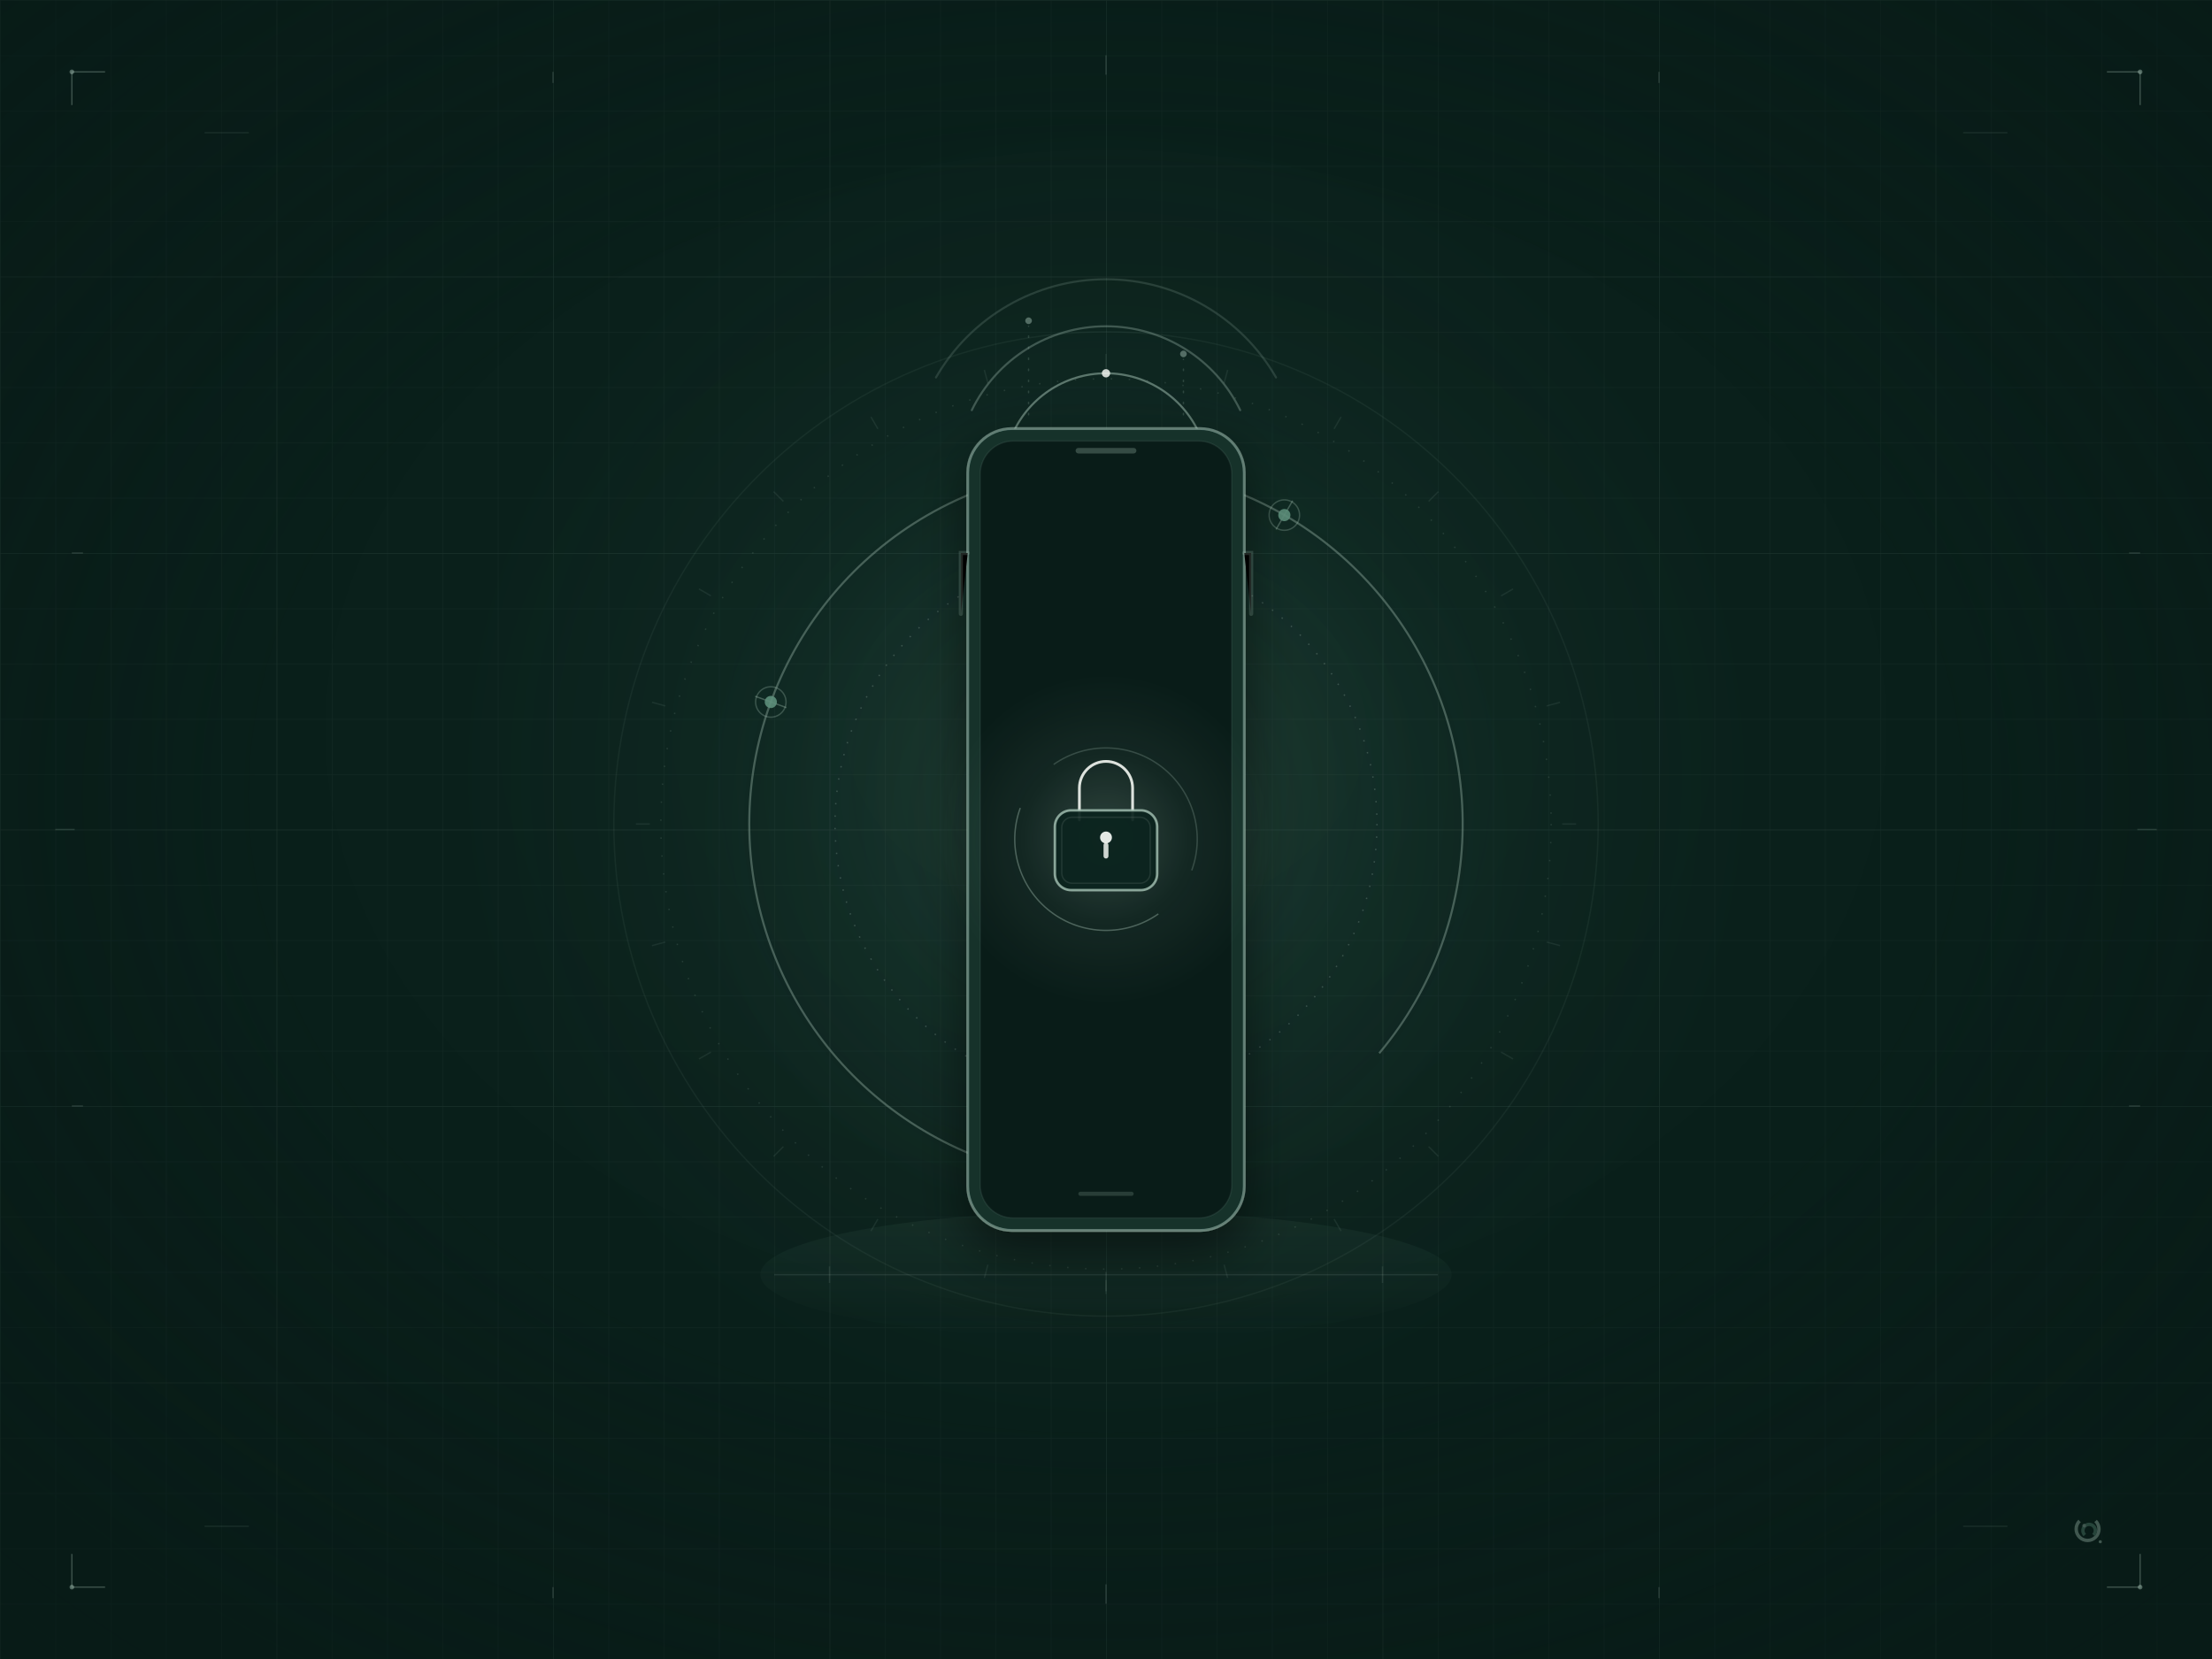
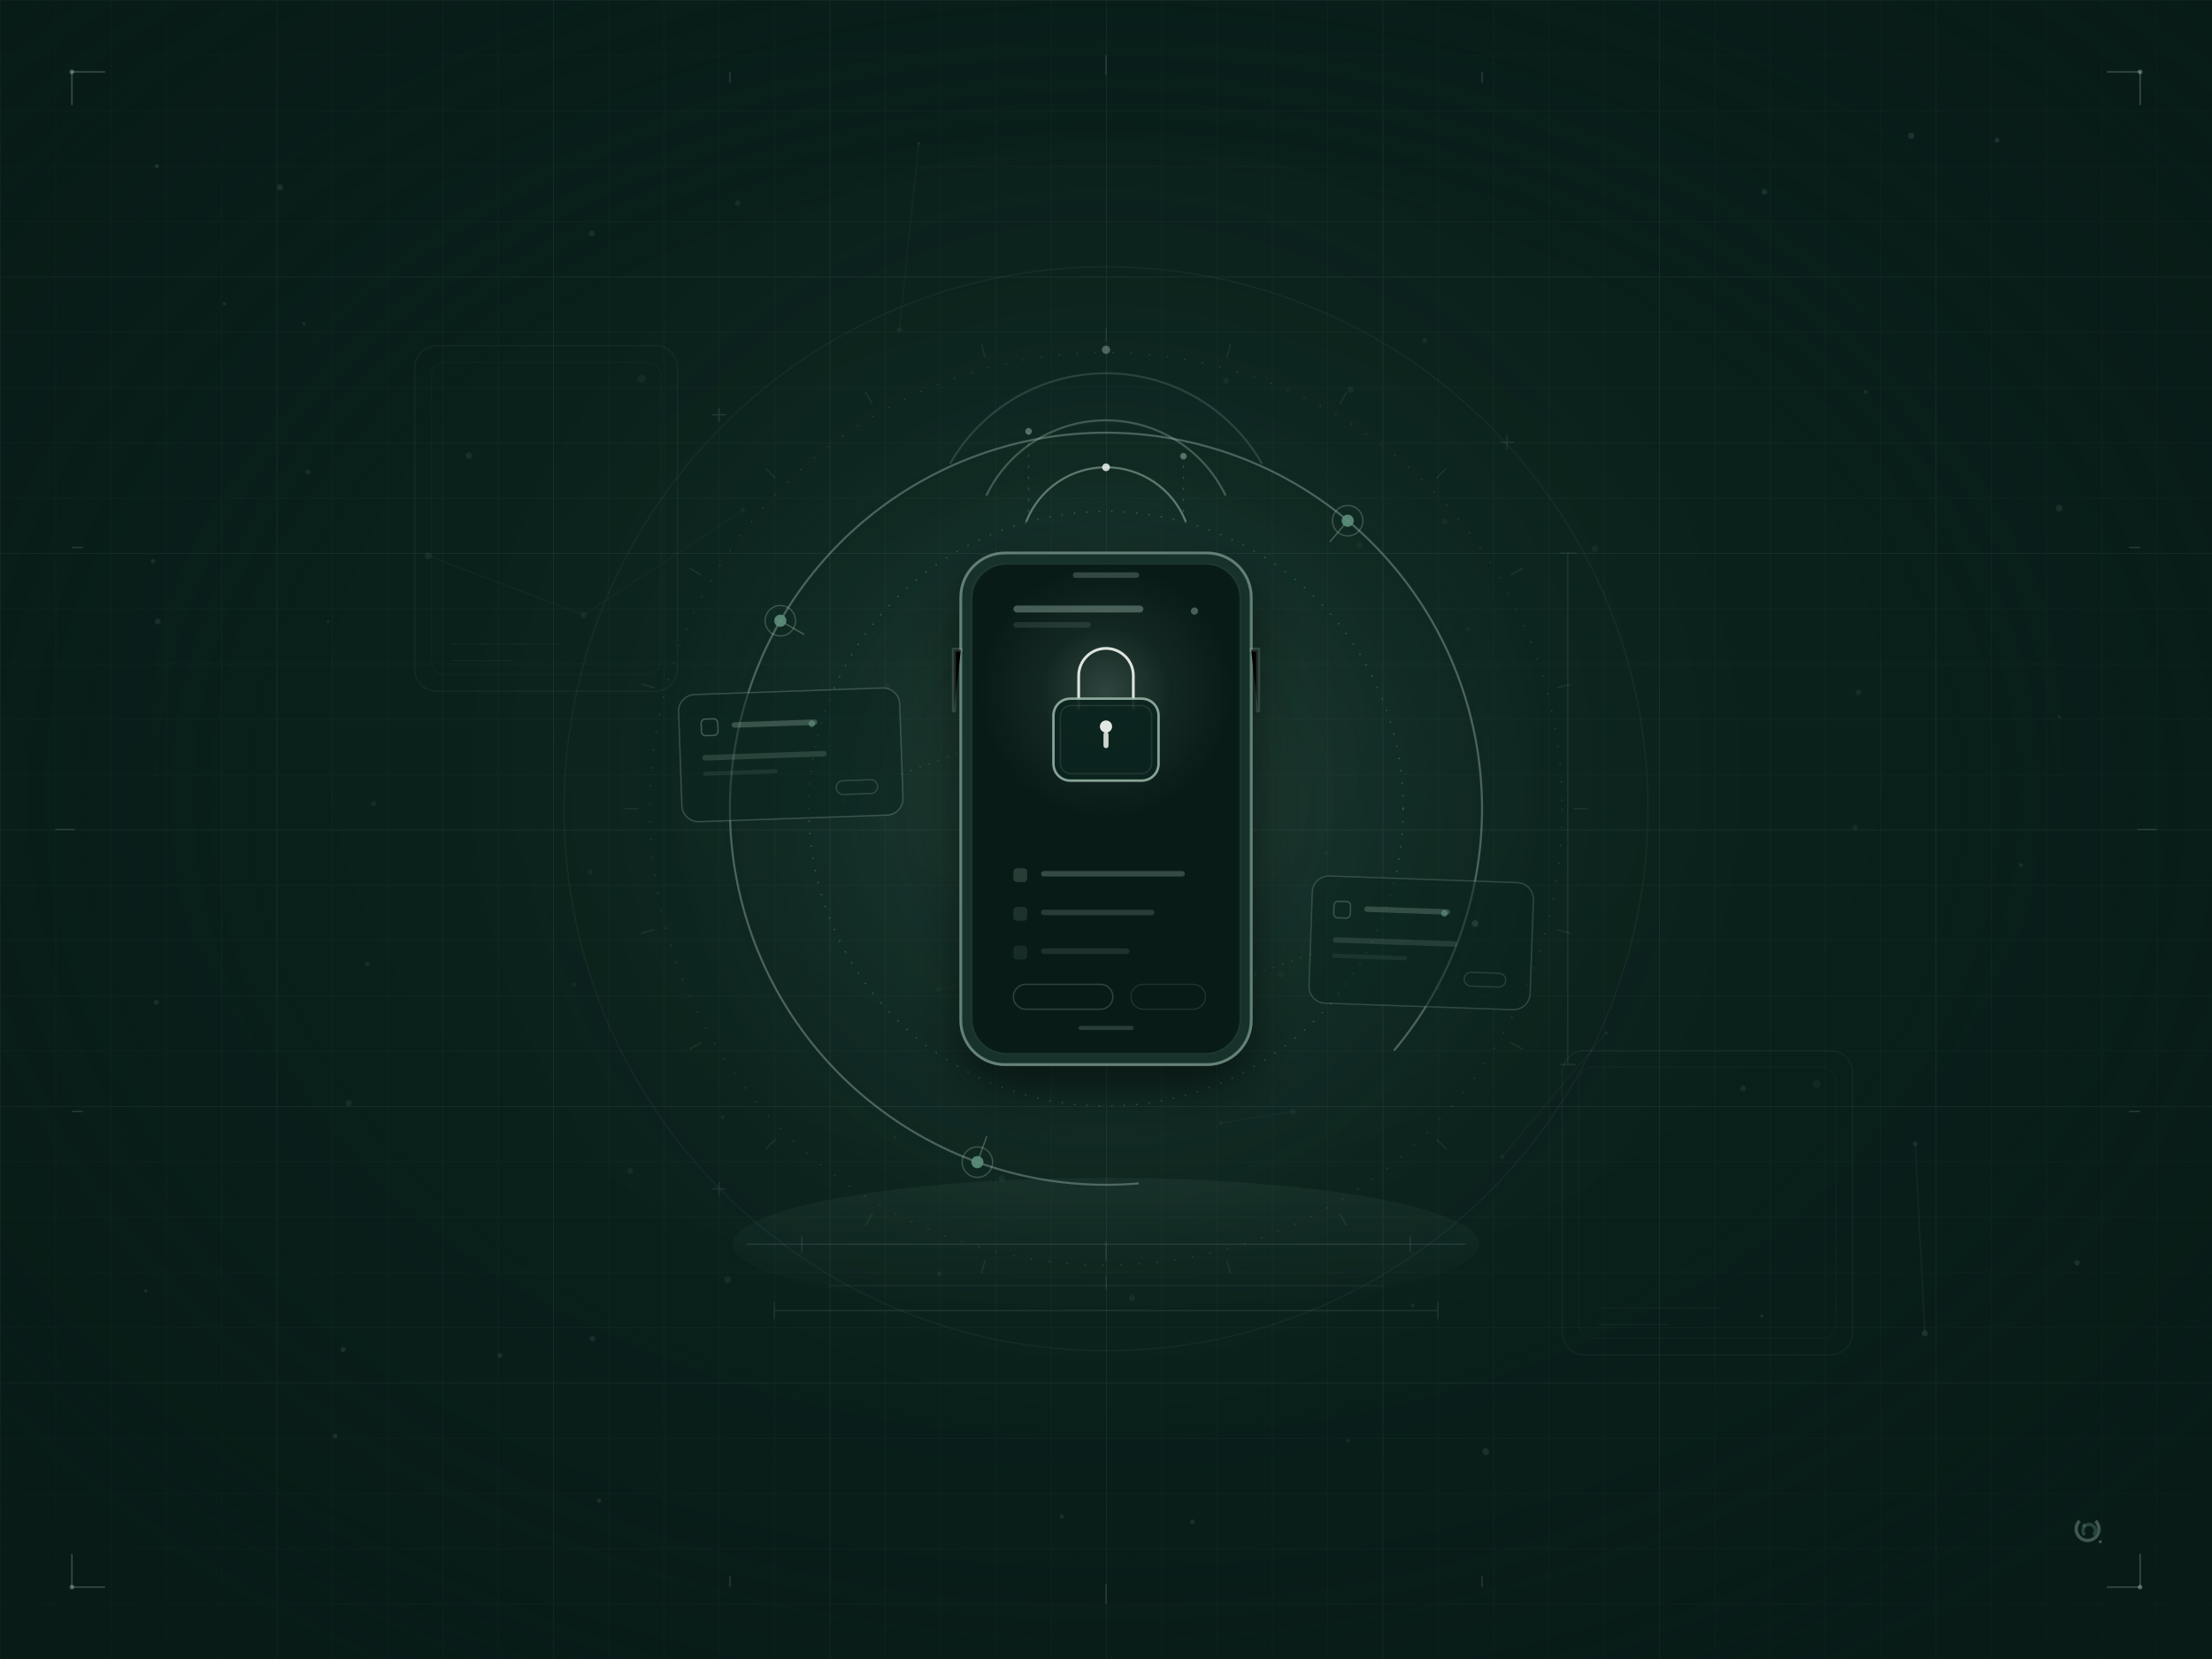
<svg xmlns="http://www.w3.org/2000/svg" viewBox="0 0 1600 1200" width="1600" height="1200" role="img" aria-labelledby="ag-title">
  <defs>
    <radialGradient id="ag-bg" cx="50%" cy="44%" r="70%">
      <stop offset="0" stop-color="#0B241E" />
      <stop offset="1" stop-color="#081B17" />
    </radialGradient>
    <radialGradient id="ag-halo" cx="50%" cy="50%" r="50%">
      <stop offset="0" stop-color="#5E8F7B" stop-opacity=".15" />
      <stop offset=".45" stop-color="#5E8F7B" stop-opacity=".06" />
      <stop offset="1" stop-color="#5E8F7B" stop-opacity="0" />
    </radialGradient>
    <radialGradient id="ag-glow" cx="50%" cy="50%" r="50%">
      <stop offset="0" stop-color="#A9C6B8" stop-opacity=".5" />
      <stop offset=".45" stop-color="#A9C6B8" stop-opacity=".12" />
      <stop offset="1" stop-color="#A9C6B8" stop-opacity="0" />
    </radialGradient>
    <radialGradient id="ag-glow-soft" cx="50%" cy="50%" r="50%">
      <stop offset="0" stop-color="#A9C6B8" stop-opacity=".24" />
      <stop offset=".5" stop-color="#A9C6B8" stop-opacity=".07" />
      <stop offset="1" stop-color="#A9C6B8" stop-opacity="0" />
    </radialGradient>
    <radialGradient id="ag-vignette" cx="50%" cy="48%" r="72%">
      <stop offset=".52" stop-color="#081B17" stop-opacity="0" />
      <stop offset="1" stop-color="#081B17" stop-opacity=".62" />
    </radialGradient>
+     <radialGradient id="ag-starfade" cx="50%" cy="46%" r="64%">
+       <stop offset="0" stop-color="#fff" stop-opacity=".1" />
+       <stop offset=".5" stop-color="#fff" stop-opacity=".45" />
+       <stop offset="1" stop-color="#fff" stop-opacity="1" />
+     </radialGradient>
+     <mask id="ag-star-mask">
+       <rect width="1600" height="1200" fill="url(#ag-starfade)" />
+     </mask>
    <pattern id="ag-grid" width="40" height="40" patternUnits="userSpaceOnUse">
      <path d="M40 0H0V40" fill="none" stroke="#A9C6B8" stroke-width="1" opacity=".05" />
    </pattern>
    <pattern id="ag-grid-major" width="200" height="200" patternUnits="userSpaceOnUse">
      <path d="M200 0H0V200" fill="none" stroke="#A9C6B8" stroke-width="1" opacity=".055" />
    </pattern>
    <pattern id="ag-dots" width="56" height="56" patternUnits="userSpaceOnUse">
      <circle cx="28" cy="28" r="1.3" fill="#A9C6B8" opacity=".22" />
    </pattern>
    <linearGradient id="ag-card" x1="0" y1="0" x2="0" y2="1">
      <stop offset="0" stop-color="#123029" />
      <stop offset="1" stop-color="#0B241E" />
    </linearGradient>
    <linearGradient id="ag-sheen" x1="0" y1="0" x2="0" y2="1">
      <stop offset="0" stop-color="#EEF2ED" stop-opacity=".06" />
      <stop offset=".45" stop-color="#EEF2ED" stop-opacity="0" />
    </linearGradient>
    <linearGradient id="ag-plate" x1="0" y1="0" x2="0" y2="1">
      <stop offset="0" stop-color="#123029" stop-opacity=".5" />
      <stop offset="1" stop-color="#081B17" stop-opacity=".8" />
    </linearGradient>
-     <linearGradient id="ag-fade-x" x1="0" y1="0" x2="1" y2="0">
-       <stop offset="0" stop-color="#A9C6B8" stop-opacity="0" />
-       <stop offset=".5" stop-color="#A9C6B8" stop-opacity=".55" />
-       <stop offset="1" stop-color="#A9C6B8" stop-opacity="0" />
-     </linearGradient>
    <filter id="ag-shadow" x="-45%" y="-45%" width="190%" height="200%">
      <feDropShadow dx="0" dy="16" stdDeviation="18" flood-color="#000000" flood-opacity=".5" />
    </filter>
    <filter id="ag-shadow-lite" x="-45%" y="-45%" width="190%" height="200%">
      <feDropShadow dx="0" dy="12" stdDeviation="16" flood-color="#000000" flood-opacity=".45" />
    </filter>
    <linearGradient id="ag-floor" x1="0" y1="0" x2="0" y2="1">
      <stop offset="0" stop-color="#5E8F7B" stop-opacity=".1" />
      <stop offset="1" stop-color="#5E8F7B" stop-opacity="0" />
    </linearGradient>
  </defs>
  <rect width="1600" height="1200" fill="url(#ag-bg)" />
  <rect width="1600" height="1200" fill="url(#ag-grid-major)" />
  <rect width="1600" height="1200" fill="url(#ag-grid)" />
  <rect width="1600" height="1200" fill="url(#ag-vignette)" />
  <circle cx="800" cy="560" r="480" fill="url(#ag-halo)" />
-   <circle cx="800" cy="596" r="300" fill="url(#ag-halo)" />
-   <ellipse cx="800" cy="922" rx="250" ry="46" fill="url(#ag-floor)" />
-   <path d="M560 922H1040" stroke="#A9C6B8" stroke-opacity=".13" />
+   <circle cx="800" cy="585" r="320" fill="url(#ag-halo)" />
+   <g mask="url(#ag-star-mask)">
+     <path d="M537.45 368.88L422.2 444.8M883.11 812.19L935.25 804.04M1385.34 827.23L1392.25 964.47M1161.98 746.91L1086.56 836.58M678.71 715.59L731.5 704.76M664.54 103.65L650.48 238.55M828.78 495.15L764.76 621.64M422.2 444.8L309.64 402.03" fill="none" stroke="#A9C6B8" stroke-opacity="0.09" stroke-width="1" />
+     <g fill="#A9C6B8" fill-opacity="0.16">
+       <circle cx="113.46" cy="120.23" r="1.4" />
+       <circle cx="162.36" cy="219.81" r="1.14" />
+       <circle cx="110.68" cy="405.92" r="1.6" />
+       <circle cx="114.08" cy="449.51" r="2.17" />
+       <circle cx="113.02" cy="725.06" r="1.83" />
+       <circle cx="105.45" cy="933.81" r="1.11" />
+       <circle cx="202.49" cy="135.47" r="2.18" />
+       <circle cx="219.78" cy="234.03" r="1.15" />
+       <circle cx="222.65" cy="341.29" r="1.85" />
+       <circle cx="237.33" cy="449.6" r="1.16" />
+       <circle cx="270.23" cy="581.31" r="1.8" />
+       <circle cx="265.84" cy="697.22" r="1.7" />
+       <circle cx="252.29" cy="797.86" r="2.2" />
+       <circle cx="248.21" cy="976.19" r="1.85" />
+       <circle cx="242.51" cy="1038.74" r="1.57" />
+       <circle cx="309.64" cy="402.03" r="2.48" />
+       <circle cx="361.53" cy="980.45" r="1.8" />
+       <circle cx="428.07" cy="169" r="2.26" />
+       <circle cx="422.2" cy="444.8" r="2.35" />
+       <circle cx="426.84" cy="630.67" r="2.03" />
+       <circle cx="415.33" cy="712.19" r="1.4" />
+       <circle cx="455.87" cy="846.95" r="2.13" />
+       <circle cx="428.58" cy="968.22" r="2.06" />
+       <circle cx="433.31" cy="1085.44" r="1.52" />
+       <circle cx="533.61" cy="146.96" r="2.01" />
+       <circle cx="537.45" cy="368.88" r="1.57" />
+       <circle cx="522.71" cy="808.04" r="1.51" />
+       <circle cx="526.21" cy="925.58" r="2.48" />
+       <circle cx="664.54" cy="103.65" r="1.16" />
+       <circle cx="650.48" cy="238.55" r="1.88" />
+       <circle cx="642.08" cy="496.45" r="2.32" />
+       <circle cx="610.56" cy="579.25" r="1.6" />
+       <circle cx="678.71" cy="715.59" r="1.83" />
+       <circle cx="647.46" cy="822.76" r="1.2" />
+       <circle cx="679.29" cy="921.44" r="1.64" />
+       <circle cx="764.76" cy="621.64" r="2.45" />
+       <circle cx="731.5" cy="704.76" r="1.82" />
+       <circle cx="724.68" cy="852.46" r="2.48" />
+       <circle cx="768.03" cy="1096.99" r="1.47" />
+       <circle cx="886.84" cy="275.39" r="2.2" />
+       <circle cx="828.78" cy="495.15" r="1.45" />
+       <circle cx="869.3" cy="713.15" r="1.76" />
+       <circle cx="883.11" cy="812.19" r="1.34" />
+       <circle cx="818.89" cy="938.85" r="2.21" />
+       <circle cx="862.47" cy="1100.7" r="1.66" />
+       <circle cx="976.95" cy="281.85" r="2.4" />
+       <circle cx="983.5" cy="394.14" r="2.22" />
+       <circle cx="959.12" cy="616.99" r="1.3" />
+       <circle cx="926.66" cy="704.88" r="2.18" />
+       <circle cx="935.25" cy="804.04" r="2.09" />
+       <circle cx="975.16" cy="1041.95" r="1.19" />
+       <circle cx="1044.88" cy="377.1" r="1.89" />
+       <circle cx="1061.69" cy="454.88" r="1.41" />
+       <circle cx="1040.49" cy="714.09" r="2.38" />
+       <circle cx="1086.56" cy="836.58" r="1.48" />
+       <circle cx="1021.81" cy="944.3" r="1.39" />
+       <circle cx="1074.66" cy="1049.9" r="2.5" />
+       <circle cx="1153.49" cy="396.78" r="2.42" />
+       <circle cx="1161.98" cy="746.91" r="1.14" />
+       <circle cx="1276.29" cy="138.79" r="2.12" />
+       <circle cx="1274.31" cy="951.73" r="1.15" />
+       <circle cx="1382.48" cy="98.21" r="2.3" />
+       <circle cx="1349.47" cy="283.49" r="1.5" />
+       <circle cx="1344.3" cy="500.79" r="2.11" />
+       <circle cx="1341.83" cy="598.5" r="1.96" />
+       <circle cx="1385.34" cy="827.23" r="1.77" />
+       <circle cx="1392.25" cy="964.47" r="2.22" />
+       <circle cx="1444.51" cy="101.44" r="1.74" />
+       <circle cx="1489.53" cy="367.58" r="2.37" />
+       <circle cx="1489.63" cy="518.59" r="1.11" />
+       <circle cx="1461.82" cy="625.69" r="1.42" />
+       <circle cx="1502.37" cy="913.41" r="1.94" />
+     </g>
+     <g fill="#EEF2ED" fill-opacity="0.14">
+       <circle cx="339.2" cy="329.6" r="2.4" />
+       <circle cx="1260.8" cy="787.2" r="2.2" />
+       <circle cx="1030.4" cy="246.4" r="1.8" />
+     </g>
+   </g>
+   <g transform="rotate(0 395 375)" fill="none" stroke="#A9C6B8">
+     <rect x="300" y="250" width="190" height="250" rx="16" stroke-opacity="0.06" />
+     <rect x="312" y="262" width="166" height="226" rx="10" stroke-opacity="0.03" />
+     <path d="M326 466h79.8M326 478h45.6" stroke-opacity="0.042" />
+     <circle cx="464" cy="274" r="3" fill="#A9C6B8" fill-opacity="0.06" stroke="none" />
+   </g>
+   <g transform="rotate(0 1235 870)" fill="none" stroke="#A9C6B8">
+     <rect x="1130" y="760" width="210" height="220" rx="16" stroke-opacity="0.06" />
+     <rect x="1142" y="772" width="186" height="196" rx="10" stroke-opacity="0.03" />
+     <path d="M1156 946h88.2M1156 958h50.4" stroke-opacity="0.042" />
+     <circle cx="1314" cy="784" r="3" fill="#A9C6B8" fill-opacity="0.06" stroke="none" />
+   </g>
+   <ellipse cx="800" cy="900" rx="270" ry="48" fill="url(#ag-floor)" />
+   <path d="M540 900H1060" stroke="#A9C6B8" stroke-opacity=".13" />
+   <path d="M600 930H1000" stroke="#A9C6B8" stroke-opacity=".07" />
  <g stroke="#A9C6B8" stroke-opacity=".12">
-     <path d="M600 916v12M800 920v14M1000 916v12" />
+     <path d="M580 894v12M800 898v14M1020 894v12" />
  </g>
  <g fill="none">
-     <circle cx="800" cy="596" r="196" stroke="#A9C6B8" stroke-opacity=".26" stroke-dasharray="1 8" />
-     <path d="M822.49 853.02A258 258 0 1 1 997.64 761.84" stroke="#A9C6B8" stroke-opacity=".36" stroke-width="1.5" />
+     <circle cx="800" cy="585" r="215" stroke="#A9C6B8" stroke-opacity=".28" stroke-dasharray="1 8" />
+     <path d="M823.71 855.96A272 272 0 1 1 1008.36 759.84" stroke="#A9C6B8" stroke-opacity=".38" stroke-width="1.5" />
    <g stroke="#A9C6B8" stroke-opacity=".34">
-       <path d="M757.28 838.26L753.11 861.9" />
-       <path d="M568.84 511.86L546.28 503.65" />
-       <path d="M923 382.96L935 362.17" />
+       <path d="M713.81 821.8L705.6 844.36" />
+       <path d="M581.76 459L560.98 447" />
+       <path d="M961.98 391.96L977.41 373.57" />
    </g>
-     <circle cx="800" cy="596" r="322" stroke="#A9C6B8" stroke-opacity=".15" stroke-dasharray="1 12" />
+     <circle cx="800" cy="585" r="330" stroke="#A9C6B8" stroke-opacity=".16" stroke-dasharray="1 12" />
+     <circle cx="800" cy="585" r="392" stroke="#A9C6B8" stroke-opacity=".06" />
    <g stroke="#A9C6B8" stroke-opacity=".1">
-       <path d="M1130 596L1140 596" />
-       <path d="M1118.76 681.41L1128.41 684" />
-       <path d="M1085.79 761L1094.45 766" />
-       <path d="M1033.35 829.35L1040.42 836.42" />
-       <path d="M965 881.79L970 890.45" />
-       <path d="M885.41 914.76L888 924.41" />
-       <path d="M800 926L800 936" />
-       <path d="M714.59 914.76L712 924.41" />
-       <path d="M635 881.79L630 890.45" />
-       <path d="M566.65 829.35L559.58 836.42" />
-       <path d="M514.21 761L505.55 766" />
-       <path d="M481.24 681.41L471.59 684" />
-       <path d="M470 596L460 596" />
-       <path d="M481.24 510.59L471.59 508" />
-       <path d="M514.21 431L505.55 426" />
-       <path d="M566.65 362.65L559.58 355.58" />
-       <path d="M635 310.21L630 301.55" />
-       <path d="M714.59 277.24L712 267.59" />
-       <path d="M800 266L800 256" />
-       <path d="M885.41 277.24L888 267.59" />
-       <path d="M965 310.21L970 301.55" />
-       <path d="M1033.35 362.65L1040.42 355.58" />
-       <path d="M1085.79 431L1094.45 426" />
-       <path d="M1118.76 510.59L1128.41 508" />
+       <path d="M1138 585L1148 585" />
+       <path d="M1126.48 672.48L1136.14 675.07" />
+       <path d="M1092.72 754L1101.38 759" />
+       <path d="M1039 824L1046.07 831.07" />
+       <path d="M969 877.72L974 886.38" />
+       <path d="M887.48 911.48L890.07 921.14" />
+       <path d="M800 923L800 933" />
+       <path d="M712.52 911.48L709.93 921.14" />
+       <path d="M631 877.72L626 886.38" />
+       <path d="M561 824L553.93 831.07" />
+       <path d="M507.28 754L498.62 759" />
+       <path d="M473.52 672.48L463.86 675.07" />
+       <path d="M462 585L452 585" />
+       <path d="M473.52 497.52L463.86 494.93" />
+       <path d="M507.28 416L498.62 411" />
+       <path d="M561 346L553.93 338.93" />
+       <path d="M631 292.28L626 283.62" />
+       <path d="M712.52 258.52L709.93 248.86" />
+       <path d="M800 247L800 237" />
+       <path d="M887.48 258.52L890.07 248.86" />
+       <path d="M969 292.28L974 283.62" />
+       <path d="M1039 346L1046.07 338.93" />
+       <path d="M1092.72 416L1101.38 411" />
+       <path d="M1126.48 497.52L1136.14 494.93" />
    </g>
-     <circle cx="800" cy="596" r="356" stroke="#A9C6B8" stroke-opacity=".07" />
  </g>
  <g>
-     <circle cx="755.2" cy="850.08" r="4.4" fill="#5E8F7B" fill-opacity=".9" stroke="none" />
-     <circle cx="755.2" cy="850.08" r="11" fill="none" stroke="#A9C6B8" stroke-opacity=".28" />
-     <circle cx="557.56" cy="507.76" r="4.4" fill="#5E8F7B" fill-opacity=".9" stroke="none" />
-     <circle cx="557.56" cy="507.76" r="11" fill="none" stroke="#A9C6B8" stroke-opacity=".28" />
-     <circle cx="929" cy="372.57" r="4.4" fill="#5E8F7B" fill-opacity=".9" stroke="none" />
-     <circle cx="929" cy="372.57" r="11" fill="none" stroke="#A9C6B8" stroke-opacity=".28" />
+     <circle cx="706.97" cy="840.6" r="4.4" fill="#5E8F7B" fill-opacity=".9" stroke="none" />
+     <circle cx="706.97" cy="840.6" r="11" fill="none" stroke="#A9C6B8" stroke-opacity=".28" />
+     <circle cx="564.44" cy="449" r="4.4" fill="#5E8F7B" fill-opacity=".9" stroke="none" />
+     <circle cx="564.44" cy="449" r="11" fill="none" stroke="#A9C6B8" stroke-opacity=".28" />
+     <circle cx="974.84" cy="376.64" r="4.4" fill="#5E8F7B" fill-opacity=".9" stroke="none" />
+     <circle cx="974.84" cy="376.64" r="11" fill="none" stroke="#A9C6B8" stroke-opacity=".28" />
+     <circle cx="800" cy="253" r="3" fill="#A9C6B8" fill-opacity=".4" stroke="none" />
+     <circle cx="1067" cy="668" r="2.4" fill="#A9C6B8" fill-opacity=".3" stroke="none" />
  </g>
  <g fill="none" stroke-linecap="round">
-     <path d="M731.39 316.28A74 74 0 0 1 868.61 316.28" stroke="#A9C6B8" stroke-opacity=".5" stroke-width="1.5" />
-     <path d="M702.93 296.66A108 108 0 0 1 897.07 296.66" stroke="#A9C6B8" stroke-opacity=".32" stroke-width="1.5" />
-     <path d="M677.02 273A142 142 0 0 1 922.98 273" stroke="#A9C6B8" stroke-opacity=".18" stroke-width="1.5" />
-   </g>
-   <circle cx="800" cy="270" r="3" fill="#EEF2ED" fill-opacity=".85" stroke="none" />
+     <path d="M742.51 376.77A62 62 0 0 1 857.49 376.77" stroke="#A9C6B8" stroke-opacity=".5" stroke-width="1.5" />
+     <path d="M713.72 357.92A96 96 0 0 1 886.28 357.92" stroke="#A9C6B8" stroke-opacity=".32" stroke-width="1.5" />
+     <path d="M687.42 335A130 130 0 0 1 912.58 335" stroke="#A9C6B8" stroke-opacity=".18" stroke-width="1.5" />
+   </g>
+   <circle cx="800" cy="338" r="2.8" fill="#EEF2ED" fill-opacity=".85" stroke="none" />
  <g stroke="#A9C6B8" stroke-opacity=".2" stroke-dasharray="1 7" stroke-linecap="round">
-     <path d="M744 300v-64M856 300v-40" />
+     <path d="M744 370v-58M856 370v-40" />
  </g>
  <g fill="#A9C6B8" stroke="none" fill-opacity=".45">
-     <circle cx="744" cy="232" r="2.4" />
-     <circle cx="856" cy="256" r="2.4" />
-   </g>
+     <circle cx="744" cy="312" r="2.4" />
+     <circle cx="856" cy="330" r="2.4" />
+   </g>
+   <g transform="rotate(-2 572 546)">
+     <rect x="492" y="500" width="160" height="92" rx="12" fill="#0B241E" fill-opacity=".5" stroke="#A9C6B8" stroke-opacity="0.26" />
+     <rect x="508" y="518" width="12" height="12" rx="3" fill="none" stroke="#A9C6B8" stroke-opacity="0.338" />
+     <rect x="530" y="521" width="62" height="4" rx="2" fill="#A9C6B8" fill-opacity="0.286" />
+     <rect x="508" y="544" width="90" height="4" rx="2" fill="#A9C6B8" fill-opacity="0.182" />
+     <rect x="508" y="556" width="54" height="3" rx="1.5" fill="#A9C6B8" fill-opacity="0.104" />
+     <rect x="604" y="566" width="30" height="10" rx="5" fill="none" stroke="#A9C6B8" stroke-opacity="0.208" />
+     <circle cx="588" cy="524" r="2.4" fill="#5E8F7B" fill-opacity=".7" />
+   </g>
+   <g transform="rotate(2 1028 682)">
+     <rect x="948" y="636" width="160" height="92" rx="12" fill="#0B241E" fill-opacity=".5" stroke="#A9C6B8" stroke-opacity="0.22" />
+     <rect x="964" y="654" width="12" height="12" rx="3" fill="none" stroke="#A9C6B8" stroke-opacity="0.286" />
+     <rect x="986" y="657" width="62" height="4" rx="2" fill="#A9C6B8" fill-opacity="0.242" />
+     <rect x="964" y="680" width="90" height="4" rx="2" fill="#A9C6B8" fill-opacity="0.154" />
+     <rect x="964" y="692" width="54" height="3" rx="1.5" fill="#A9C6B8" fill-opacity="0.088" />
+     <rect x="1060" y="702" width="30" height="10" rx="5" fill="none" stroke="#A9C6B8" stroke-opacity="0.176" />
+     <circle cx="1044" cy="660" r="2.4" fill="#5E8F7B" fill-opacity=".7" />
+   </g>
+   <path d="M652 560l48 -18" stroke="#A9C6B8" stroke-opacity=".18" stroke-dasharray="1 6" />
+   <path d="M948 690l-82 30" stroke="#A9C6B8" stroke-opacity=".16" stroke-dasharray="1 6" />
+   <circle cx="703" cy="541" r="2.2" fill="#A9C6B8" fill-opacity=".4" />
+   <circle cx="864" cy="721" r="2.2" fill="#A9C6B8" fill-opacity=".4" />
  <g filter="url(#ag-shadow)">
-     <rect x="700" y="310" width="200" height="580" rx="32" fill="#123029" stroke="#A9C6B8" stroke-opacity=".52" stroke-width="2" />
-   </g>
-   <rect x="709" y="319" width="182" height="562" rx="24" fill="#081B17" fill-opacity=".92" stroke="#A9C6B8" stroke-opacity=".1" />
-   <rect x="778" y="324" width="44" height="4" rx="2" fill="#A9C6B8" stroke="none" fill-opacity=".28" />
-   <rect x="780" y="862" width="40" height="3" rx="1.5" fill="#A9C6B8" stroke="none" fill-opacity=".2" />
-   <path d="M700 400h-5v44M900 400h5v44" stroke="#A9C6B8" stroke-opacity=".2" stroke-width="3" stroke-linecap="round" />
+     <rect x="695" y="400" width="210" height="370" rx="32" fill="#123029" stroke="#A9C6B8" stroke-opacity=".52" stroke-width="2" />
+   </g>
+   <rect x="703" y="408" width="194" height="354" rx="25" fill="#081B17" stroke="#A9C6B8" stroke-opacity=".1" />
+   <circle cx="800" cy="500" r="92" fill="url(#ag-glow-soft)" />
+   <rect x="733" y="438" width="94" height="5" rx="2.5" fill="#A9C6B8" fill-opacity=".38" />
+   <rect x="733" y="450" width="56" height="4" rx="2" fill="#A9C6B8" fill-opacity=".14" />
+   <circle cx="864" cy="442" r="2.6" fill="#A9C6B8" fill-opacity=".4" />
  <g>
-     <circle cx="800" cy="607" r="120" fill="url(#ag-glow-soft)" />
-     <g fill="none" stroke="#A9C6B8" stroke-width="1">
-       <path d="M837.86 661.06A66 66 0 0 1 737.98 584.43" stroke-opacity=".38" />
-       <path d="M762.14 552.94A66 66 0 0 1 862.02 629.57" stroke-opacity=".24" />
-     </g>
-     <g>
-       <path d="M780.76 593.07v-23.09a19.24 19.24 0 0 1 38.48 0V593.07" fill="none" stroke="#EEF2ED" stroke-opacity=".92" stroke-width="2" stroke-linecap="round" />
-       <rect x="763" y="586.14" width="74" height="57.72" rx="11.84" fill="#0B241E" fill-opacity=".94" stroke="#A9C6B8" stroke-opacity=".78" stroke-width="1.8" />
-       <rect x="768" y="591.14" width="64" height="47.72" rx="7.4" fill="none" stroke="#EEF2ED" stroke-opacity=".1" />
-       <circle cx="800" cy="605.76" r="4.29" fill="#EEF2ED" fill-opacity=".95" stroke="none" />
-       <rect x="798.22" y="609.46" width="3.55" height="11.54" rx="1.78" fill="#EEF2ED" fill-opacity=".85" stroke="none" />
-     </g>
-   </g>
-   <g fill="none" stroke="#A9C6B8" stroke-width="1" stroke-opacity=".3">
+     <path d="M780.24 512.47v-23.71a19.76 19.76 0 0 1 39.52 0V512.47" fill="none" stroke="#EEF2ED" stroke-opacity=".92" stroke-width="2" stroke-linecap="round" />
+     <rect x="762" y="505.36" width="76" height="59.28" rx="12.16" fill="#0B241E" fill-opacity=".94" stroke="#A9C6B8" stroke-opacity=".78" stroke-width="1.8" />
+     <rect x="767" y="510.36" width="66" height="49.28" rx="7.6" fill="none" stroke="#EEF2ED" stroke-opacity=".1" />
+     <circle cx="800" cy="525.52" r="4.41" fill="#EEF2ED" fill-opacity=".95" stroke="none" />
+     <rect x="798.18" y="529.32" width="3.65" height="11.86" rx="1.82" fill="#EEF2ED" fill-opacity=".85" stroke="none" />
+   </g>
+   <g fill="#A9C6B8">
+     <rect x="733" y="628" width="10" height="10" rx="2.5" fill-opacity=".2" />
+     <rect x="753" y="630" width="104" height="4" rx="2" fill-opacity=".28" />
+     <rect x="733" y="656" width="10" height="10" rx="2.5" fill-opacity=".14" />
+     <rect x="753" y="658" width="82" height="4" rx="2" fill-opacity=".2" />
+     <rect x="733" y="684" width="10" height="10" rx="2.5" fill-opacity=".1" />
+     <rect x="753" y="686" width="64" height="4" rx="2" fill-opacity=".14" />
+   </g>
+   <rect x="733" y="712" width="72" height="18" rx="9" fill="none" stroke="#A9C6B8" stroke-opacity=".24" />
+   <rect x="818" y="712" width="54" height="18" rx="9" fill="none" stroke="#A9C6B8" stroke-opacity=".14" />
+   <rect x="776" y="414" width="48" height="4" rx="2" fill="#A9C6B8" fill-opacity=".26" />
+   <rect x="780" y="742" width="40" height="3" rx="1.5" fill="#A9C6B8" fill-opacity=".2" />
+   <path d="M695 470h-5v44M905 470h5v44" stroke="#A9C6B8" stroke-opacity=".2" stroke-width="3" stroke-linecap="round" />
+   <g stroke="#A9C6B8" stroke-opacity="0.12">
+     <path d="M560 948h480M560 942v12M1040 942v12" />
+   </g>
+   <g stroke="#A9C6B8" stroke-opacity="0.11">
+     <path d="M1134 400v370M1128 400h12M1128 770h12" />
+   </g>
+   <path d="M515 300h10M520 295v10" stroke="#A9C6B8" stroke-opacity="0.14" />
+   <path d="M1085 320h10M1090 315v10" stroke="#A9C6B8" stroke-opacity="0.12" />
+   <path d="M515 860h10M520 855v10" stroke="#A9C6B8" stroke-opacity="0.11" />
+   <g fill="none" stroke="#A9C6B8" stroke-width="1" stroke-opacity="0.3">
    <path d="M52 76V52H76" />
-     <circle cx="52" cy="52" r="1.7" fill="#A9C6B8" stroke="none" fill-opacity=".45" />
+     <circle cx="52" cy="52" r="1.7" fill="#A9C6B8" stroke="none" fill-opacity="0.42" />
    <path d="M1548 76V52H1524" />
-     <circle cx="1548" cy="52" r="1.7" fill="#A9C6B8" stroke="none" fill-opacity=".45" />
+     <circle cx="1548" cy="52" r="1.7" fill="#A9C6B8" stroke="none" fill-opacity="0.42" />
    <path d="M52 1124V1148H76" />
-     <circle cx="52" cy="1148" r="1.7" fill="#A9C6B8" stroke="none" fill-opacity=".45" />
+     <circle cx="52" cy="1148" r="1.7" fill="#A9C6B8" stroke="none" fill-opacity="0.42" />
    <path d="M1548 1124V1148H1524" />
-     <circle cx="1548" cy="1148" r="1.7" fill="#A9C6B8" stroke="none" fill-opacity=".45" />
+     <circle cx="1548" cy="1148" r="1.7" fill="#A9C6B8" stroke="none" fill-opacity="0.42" />
  </g>
  <g stroke="#A9C6B8" stroke-width="1" stroke-opacity=".18">
-     <path d="M800 40v14M800 1146v14M40 600h14M1546 600h14" />
-     <path d="M52 400h8M52 800h8M1540 400h8M1540 800h8M400 52v8M1200 52v8M400 1148v8M1200 1148v8" />
-   </g>
-   <g stroke="#A9C6B8" stroke-width="1" stroke-opacity=".1">
-     <path d="M148 96h32M1420 96h32M148 1104h32M1420 1104h32" />
-   </g>
-   <g transform="translate(1498 1094) scale(0.09375)" opacity=".35">
+     <path d="M800 40v14M800 1160v-14M40 600h14M1560 600h-14" />
+     <path d="M52 396h8M52 804h8M1548 396h-8M1548 804h-8M528 52v8M1072 52v8M528 1148v-8M1072 1148v-8" />
+   </g>
+   <g transform="translate(1498 1094) scale(0.09375)" opacity="0.35">
    <circle cx="128" cy="128" r="88" fill="none" stroke="#A9C6B8" stroke-width="26" stroke-dasharray="414 139" transform="rotate(-45 128 128)" />
    <circle cx="140" cy="140" r="48" fill="none" stroke="#5E8F7B" stroke-width="26" stroke-dasharray="226 76" transform="rotate(135 140 140)" />
    <circle cx="102" cy="102" r="14" fill="#A9C6B8" />
    <circle cx="226" cy="226" r="12" fill="#A9C6B8" />
  </g>
</svg>
